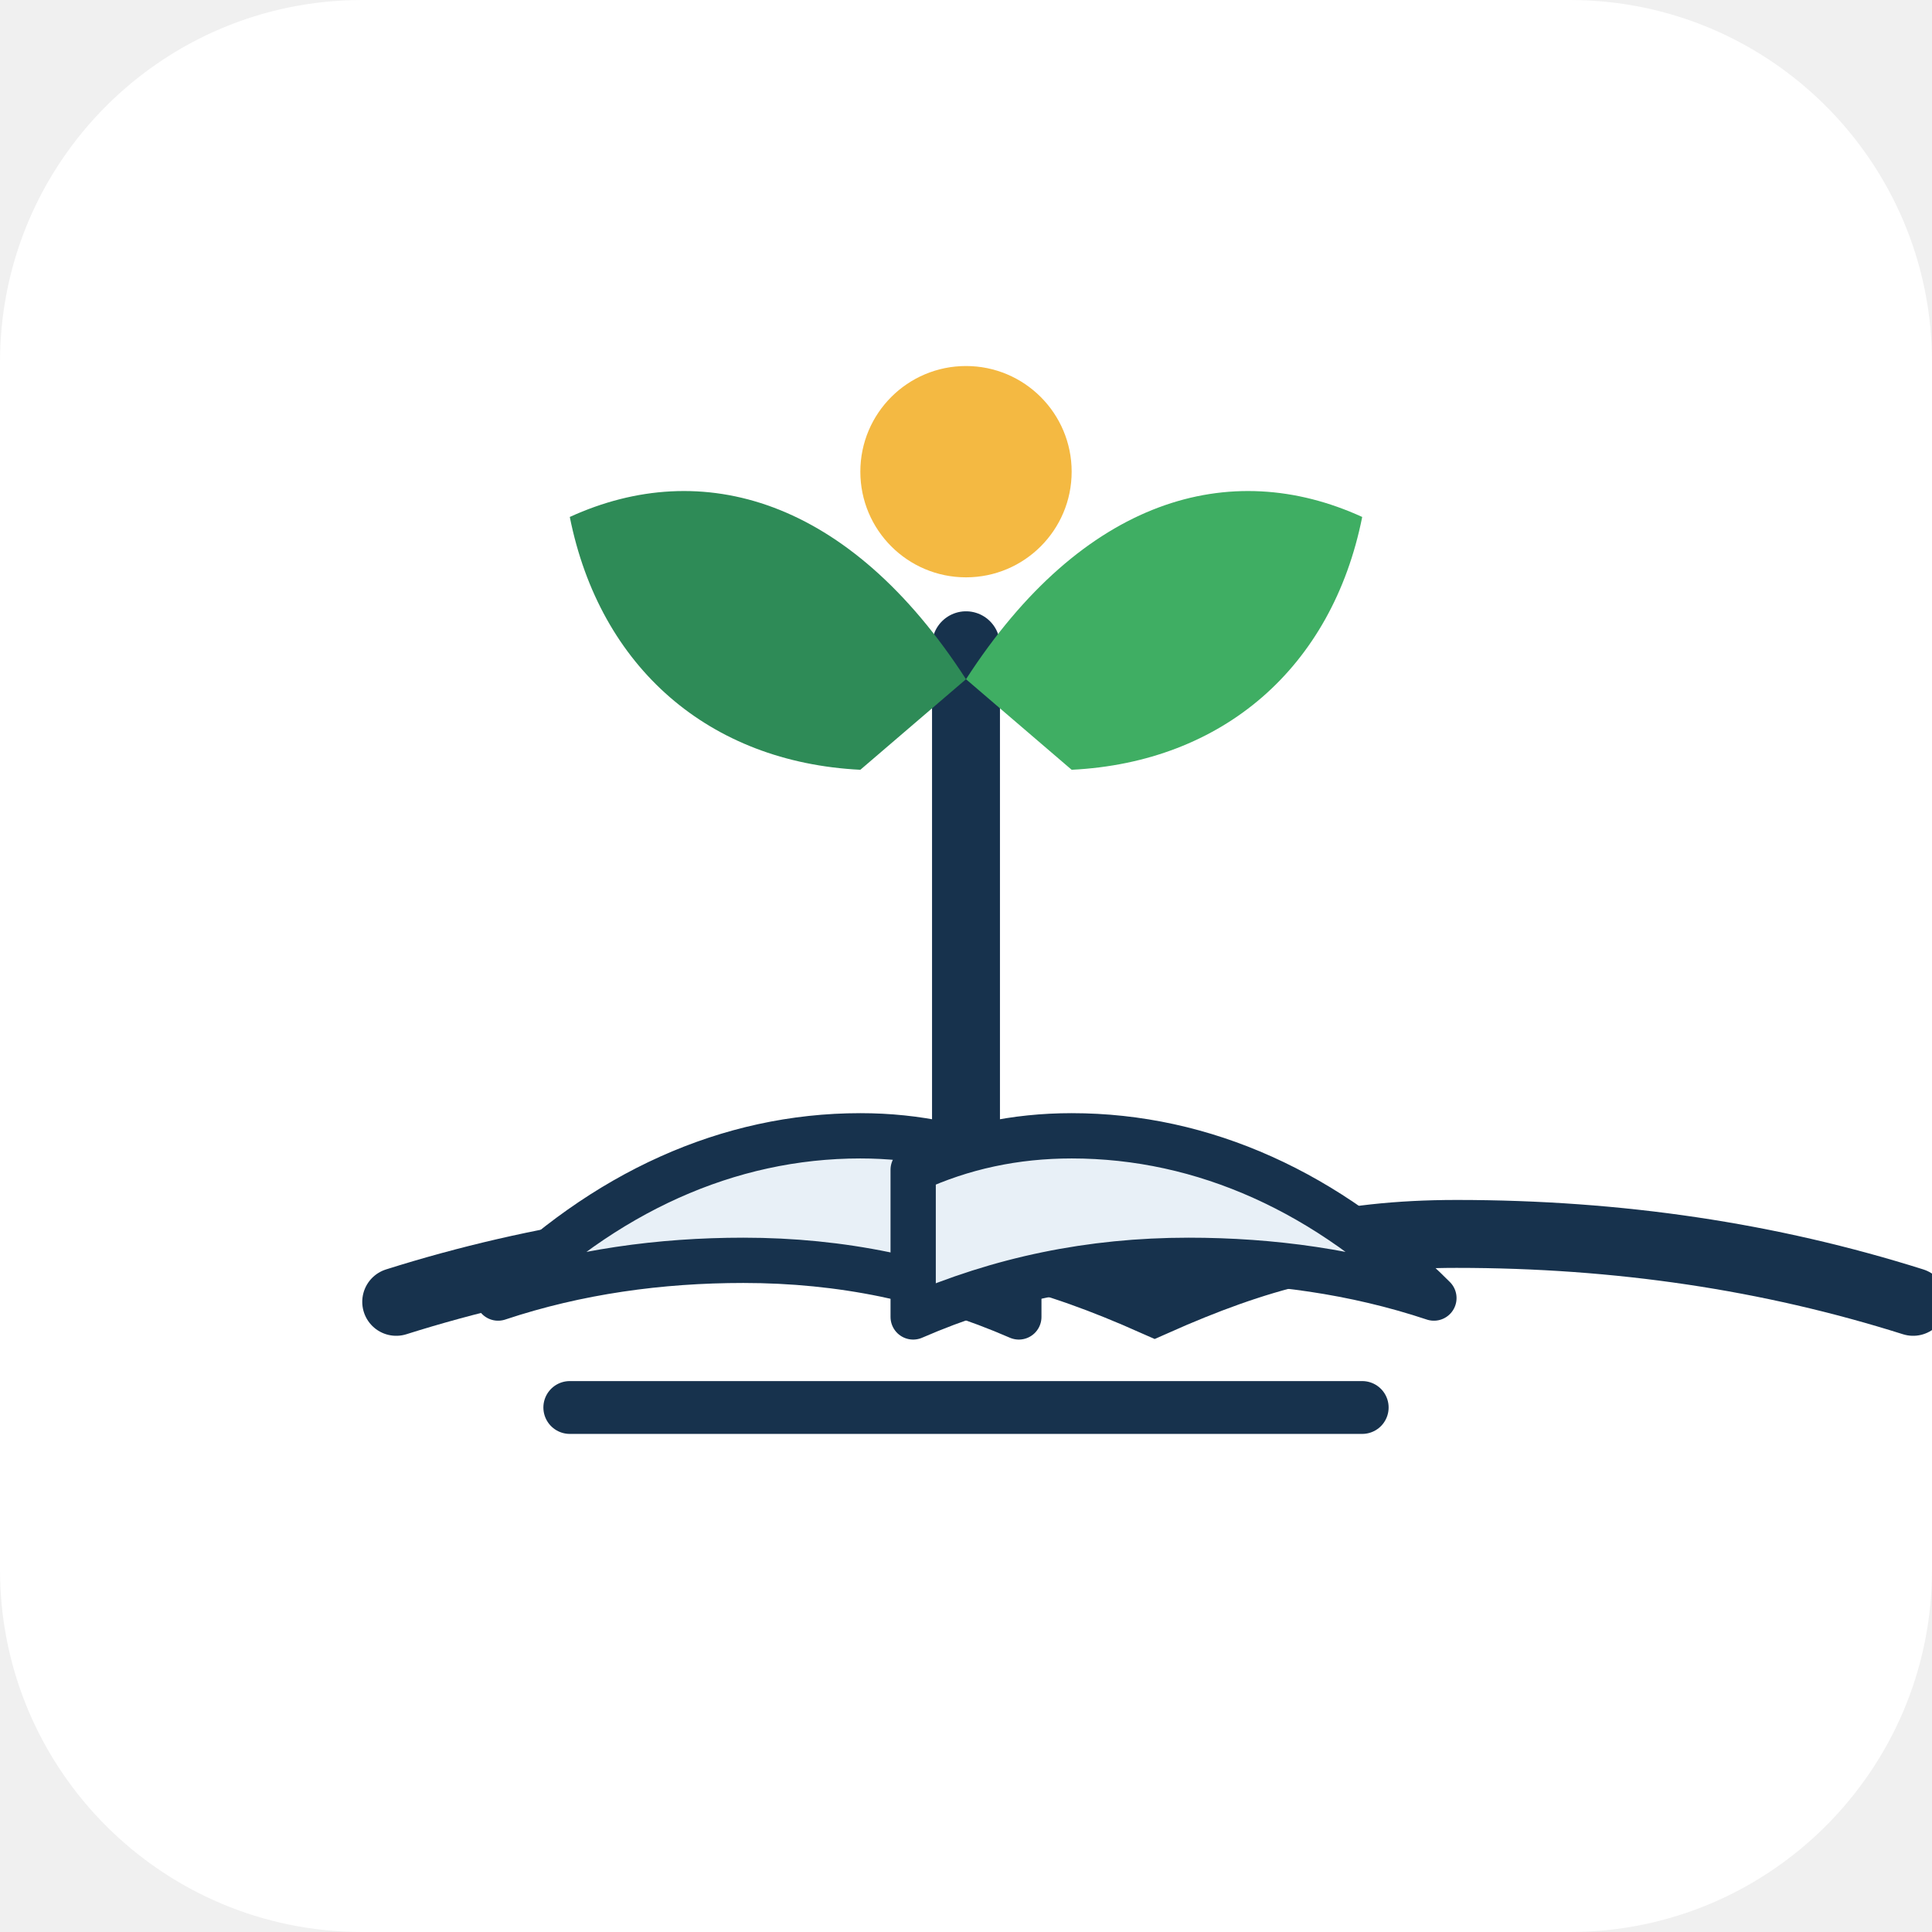
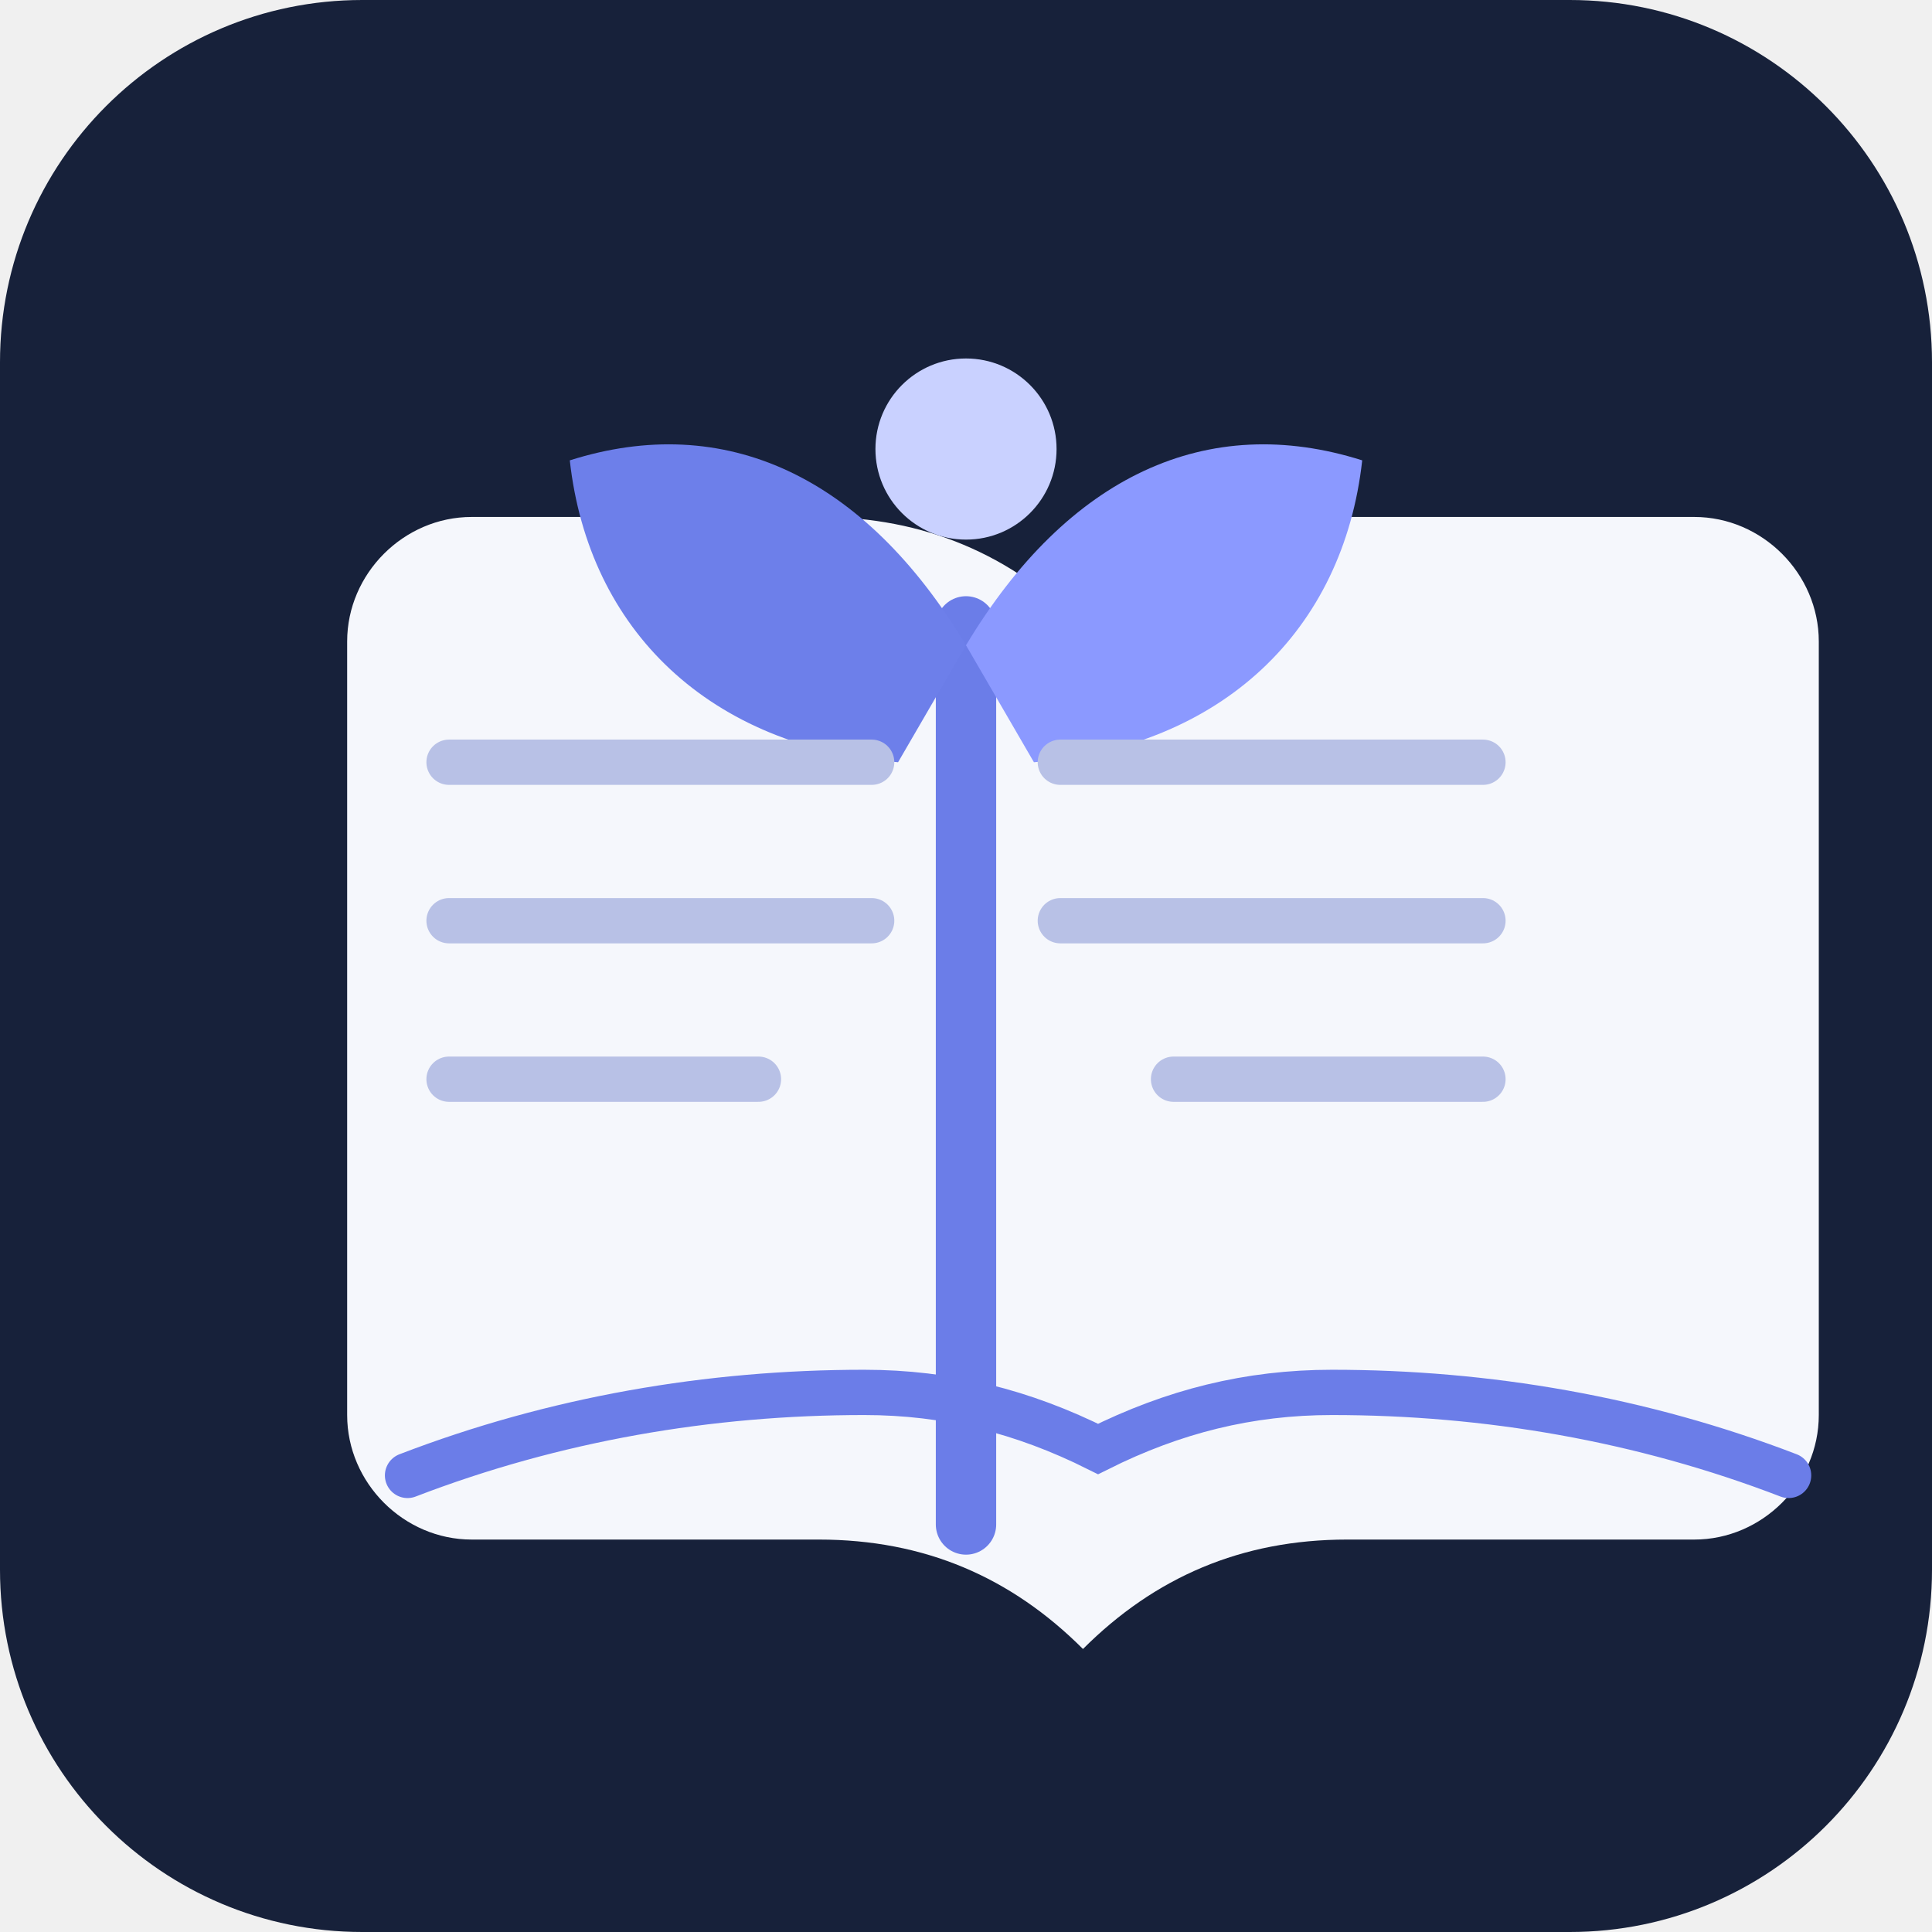
<svg xmlns="http://www.w3.org/2000/svg" viewBox="0 0 512 512" role="img" aria-labelledby="title desc">
-   <rect width="512" height="512" rx="96" fill="#FFFFFF" />
-   <path d="M105 345c38-12 78-18 121-18 31 0 53 6 80 18 27-12 49-18 80-18 43 0 83 6 121 18" fill="none" stroke="#17324D" stroke-width="18" stroke-linecap="round" />
-   <path d="M256 327V171" fill="none" stroke="#17324D" stroke-width="18" stroke-linecap="round" />
-   <path d="M256 180c-31-48-70-59-105-43 8 40 37 65 77 67" fill="#2E8B57" />
-   <path d="M256 180c31-48 70-59 105-43-8 40-37 65-77 67" fill="#3FAE63" />
-   <circle cx="256" cy="125" r="28" fill="#F4B942" />
-   <path d="M132 344c28-28 61-43 96-43 15 0 29 3 42 9v39c-23-10-47-15-73-15-22 0-44 3-65 10Z" fill="#E8F0F7" stroke="#17324D" stroke-width="12" stroke-linejoin="round" />
-   <path d="M380 344c-28-28-61-43-96-43-15 0-29 3-42 9v39c23-10 47-15 73-15 22 0 44 3 65 10Z" fill="#E8F0F7" stroke="#17324D" stroke-width="12" stroke-linejoin="round" />
-   <path d="M151 373h210" stroke="#17324D" stroke-width="14" stroke-linecap="round" />
+   <rect width="512" height="512" rx="96" fill="#17213A" />
+   <path d="M92 170c0-18 15-33 33-33h92c28 0 51 10 70 29 19-19 42-29 70-29h92c18 0 33 15 33 33v205c0 18-15 33-33 33h-92c-28 0-51 10-70 29-19-19-42-29-70-29h-92c-18 0-33-15-33-33V170Z" fill="#F5F7FC" />
+   <path d="M256 166v238" stroke="#6B7DE8" stroke-width="16" stroke-linecap="round" />
+   <path d="M256 171c-27-45-64-62-105-49 5 45 37 76 87 80" fill="#6D7FEA" />
+   <path d="M256 171c27-45 64-62 105-49-5 45-37 76-87 80" fill="#8B99FF" />
+   <circle cx="256" cy="119" r="24" fill="#C9D1FF" />
+   <path d="M119 202h112M119 244h112M119 286h82M393 202H281M393 244H281M393 286h-82" stroke="#B8C1E6" stroke-width="12" stroke-linecap="round" />
+   <path d="M108 391c39-15 80-22 121-22 22 0 42 5 62 15 20-10 40-15 62-15 41 0 82 7 121 22" fill="none" stroke="#6B7DE8" stroke-width="12" stroke-linecap="round" />
</svg>
